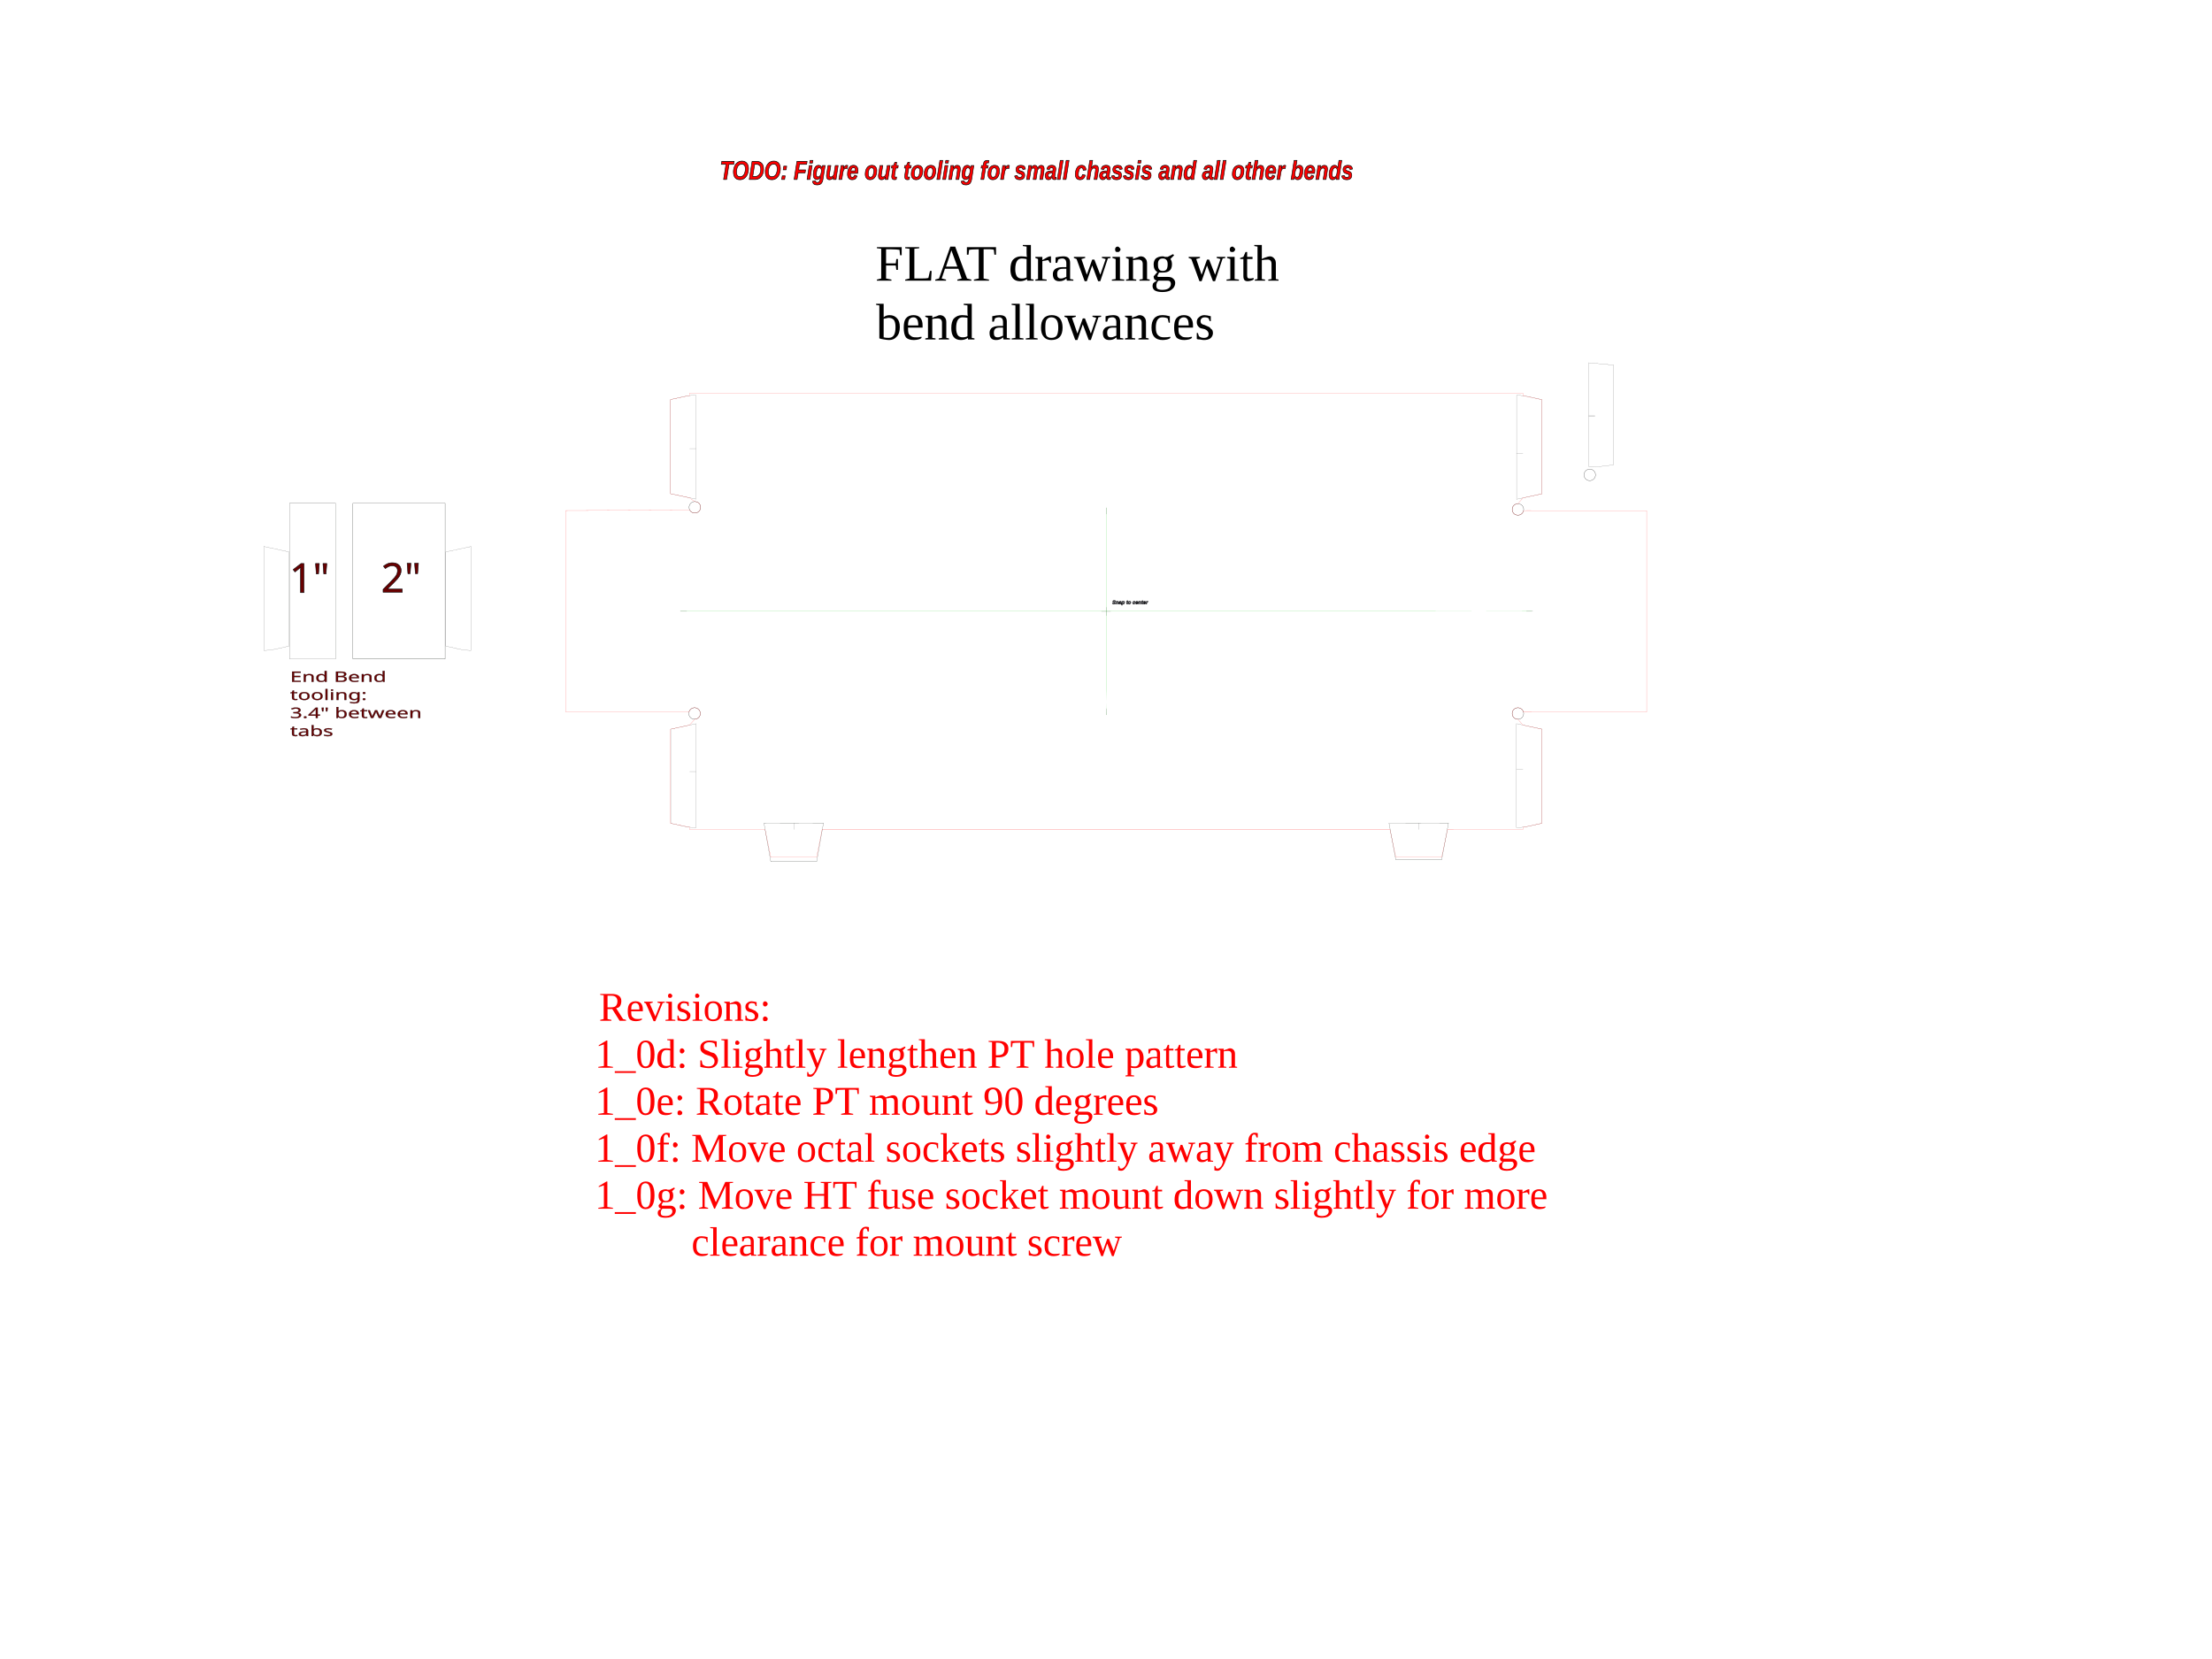
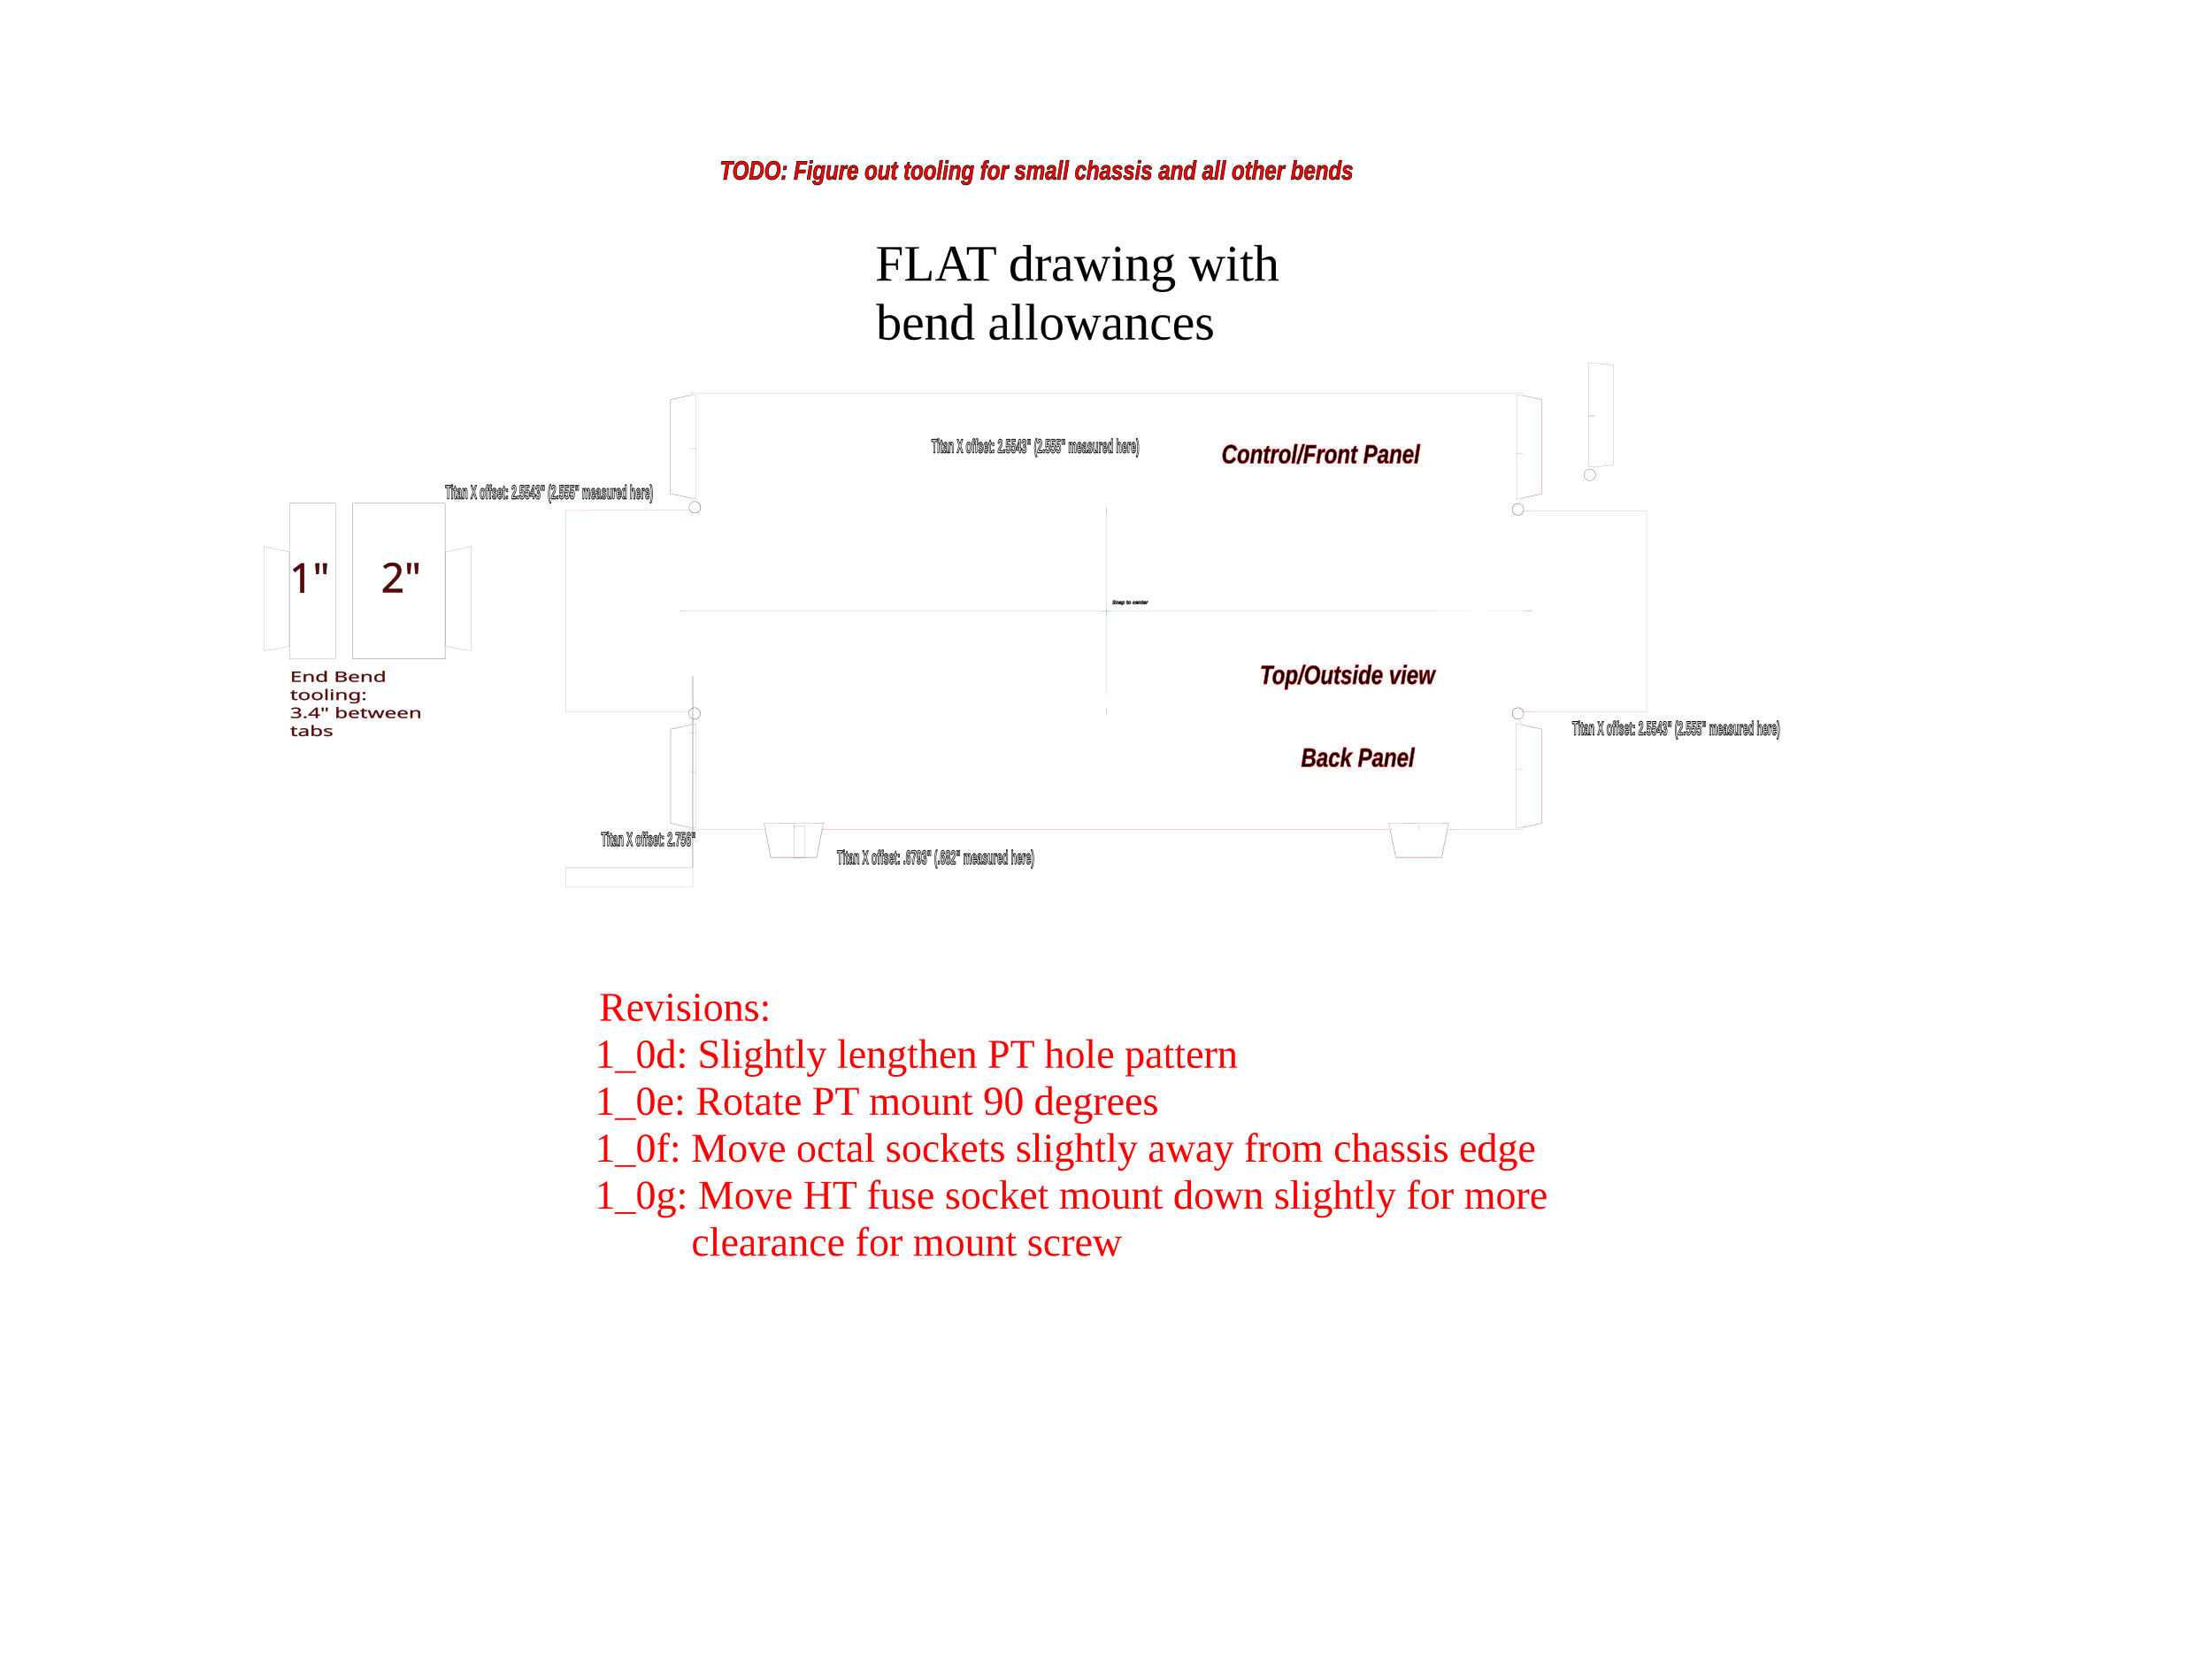
<svg xmlns="http://www.w3.org/2000/svg" width="48in" height="36in" viewBox="0 0 1219.2 914.4" version="1.1" id="svg1">
  <defs id="defs1">
    <clipPath id="clipId0-0">
      <path d="M 0,768 H 1024 V 0 H 0 Z" id="path1-13" />
    </clipPath>
    <clipPath id="clipPath1">
      <path d="M 0,768 H 1024 V 0 H 0 Z" id="path1" />
    </clipPath>
    <clipPath id="clipPath2">
      <path d="M 0,768 H 1024 V 0 H 0 Z" id="path2" />
    </clipPath>
  </defs>
  <g id="layer1">
    <polyline points="301.869,411.345 400.385,411.345 400.385,425.633 301.869,425.633 301.869,411.345 " id="polyline8-9" transform="matrix(4.662999,0,0,4.666256,-1027.567,-1702.712)" style="display:inline;vector-effect:non-scaling-stroke;fill:none;fill-rule:evenodd;stroke:#000000;stroke-width:0.057;stroke-linecap:round;stroke-linejoin:round;stroke-dasharray:none;-inkscape-stroke:hairline" />
    <text xml:space="preserve" style="font-style:italic;font-variant:normal;font-weight:bold;font-stretch:normal;font-size:13.024px;font-family:Arial, sans-serif;-inkscape-font-specification:'Arial, sans-serif, Bold Italic';font-variant-ligatures:normal;font-variant-caps:normal;font-variant-numeric:normal;font-variant-east-asian:normal;writing-mode:lr-tb;direction:ltr;display:inline;fill:#fd0000;fill-opacity:1;stroke:#030000;stroke-width:0.326;stroke-linejoin:round;stroke-dasharray:none;stroke-opacity:1" x="441.224" y="88.926" id="text29-9-0" transform="scale(0.899097,1.112227)">
      <tspan x="441.224" y="88.926" style="fill:#fd0000;fill-opacity:1;stroke:#030000;stroke-width:0.326;stroke-opacity:1" id="tspan154-3">TODO: Figure out tooling for small chassis and all other bends</tspan>
    </text>
    <path id="polyline22-6-4-80-1-3-8-8" style="display:inline;vector-effect:non-scaling-stroke;fill:none;stroke:#000000;stroke-width:0.231;-inkscape-stroke:hairline" d="m 383.571,217.83 c -4.73,-0.048 -9.362,1.437 -13.97,2.394 v 51.892 l 13.97,3.004 V 217.83" />
    <path id="polyline22-6-4-80-1-3-8-8-6" style="display:inline;vector-effect:non-scaling-stroke;fill:none;stroke:#000000;stroke-width:0.231;-inkscape-stroke:hairline" d="m 835.9,217.881 c 4.73,-0.048 9.362,1.437 13.97,2.394 v 51.892 l -13.97,3.004 v -57.29" />
    <path id="polyline22-6-4-80-1-3-8-8-7" style="display:inline;vector-effect:non-scaling-stroke;fill:none;stroke:#000000;stroke-width:0.231;-inkscape-stroke:hairline" d="m 383.648,456.172 c -4.73,0.048 -9.362,-1.437 -13.97,-2.394 v -51.892 l 13.97,-3.004 v 57.29" />
    <path id="polyline22-6-4-80-1-3-8-8-7-1" style="display:inline;vector-effect:non-scaling-stroke;fill:none;stroke:#000000;stroke-width:0.231;-inkscape-stroke:hairline" d="m 835.845,456.154 c 4.73,0.048 9.362,-1.437 13.97,-2.394 v -51.892 l -13.97,-3.004 v 57.29" />
    <ellipse cx="382.984" cy="279.627" id="circle24-8-6" style="display:inline;fill:none;stroke:#000000;stroke-width:0.119" rx="3.173" ry="3.173" />
    <ellipse cx="382.827" cy="393.257" id="circle24-8-59" style="display:inline;fill:none;stroke:#000000;stroke-width:0.119" rx="3.173" ry="3.173" />
    <ellipse cx="836.633" cy="393.28" id="circle24-8-2" style="display:inline;fill:none;stroke:#000000;stroke-width:0.119" rx="3.173" ry="3.173" />
    <ellipse cx="836.644" cy="280.796" id="circle24-8-4" style="display:inline;fill:none;stroke:#000000;stroke-width:0.119" rx="3.173" ry="3.173" />
    <path id="polyline22-6-4-80-1-3-8-8-8" style="display:inline;vector-effect:non-scaling-stroke;fill:none;stroke:#000000;stroke-width:0.231;-inkscape-stroke:hairline" d="m 145.359,358.498 c 4.73,0.048 9.362,-1.437 13.97,-2.394 v -51.892 l -13.97,-3.004 v 57.29" />
    <path id="polyline22-6-4-80-1-3-8-8-7-5" style="display:inline;vector-effect:non-scaling-stroke;fill:none;stroke:#000000;stroke-width:0.231;-inkscape-stroke:hairline" d="m 259.659,358.499 c -4.73,0.048 -9.362,-1.437 -13.97,-2.394 v -51.892 l 13.97,-3.004 v 57.29" />
    <polyline points="400.684,425.184 414.972,425.184 414.972,448.996 400.684,448.996 400.684,425.184 " id="polyline10-7" transform="matrix(4.666503,0,0,4.666256,-1028.502,-1702.609)" style="display:inline;vector-effect:non-scaling-stroke;fill:none;fill-rule:evenodd;stroke:#000000;stroke-width:0.057;stroke-linecap:round;stroke-linejoin:round;stroke-dasharray:none;-inkscape-stroke:hairline" />
    <polyline points="300.781,424.843 401.474,424.843 401.474,449.336 300.781,449.336 300.781,424.843 " id="polyline9-7" transform="matrix(4.66666,0,0,4.666256,-1028.67,-1702.607)" style="display:inline;vector-effect:non-scaling-stroke;fill:none;fill-rule:evenodd;stroke:#000000;stroke-width:0.057;stroke-linecap:round;stroke-linejoin:round;stroke-dasharray:none;-inkscape-stroke:hairline" />
    <g id="g2">
      <path style="display:inline;vector-effect:non-scaling-stroke;fill:none;fill-opacity:1;stroke:#ff0000;stroke-width:0.265;stroke-linecap:round;stroke-linejoin:round;stroke-dasharray:none;stroke-dashoffset:0;stroke-opacity:1;-inkscape-stroke:hairline" d="m 380.026,216.73 0.022,1.264 -10.469,2.231 v 51.892 l 10.428,2.242 2.83,2.098 c 1.8,0.087 3.205,0.883 3.321,3.17 -0.093,1.843 -1.151,2.9 -3.173,3.173 -1.111,-2.3e-4 -2.048,-0.529 -2.809,-1.584 l -68.324,0.193 -1.9e-4,111.113 c 25.941,-0.01 41.949,-0.004 67.89,-0.004 0.33,-1.184 1.074,-1.956 2.23,-2.317 1.029,-0.327 2.063,-0.055 3.102,0.814 1.544,1.767 1.003,3.297 0.286,4.182 -0.58,0.753 -1.405,1.181 -2.475,1.284 l -2.841,3.156 -10.464,2.25 v 51.892 l 10.447,2.17 v 1.252 h 41.662 l 3.159,15.228 25.264,-5e-5 3.011,-15.229 h 312.958 l 3.26,15.228 25.264,-5e-5 3.298,-15.228 41.516,0.023 v -1.214 l 10.442,-2.208 3e-5,-51.892 -10.45,-2.247 -2.748,-3.236 c -1.556,-0.088 -2.346,-0.791 -2.86,-1.715 -0.628,-1.332 -0.301,-2.457 0.039,-3.068 1.354,-2.085 4.036,-2.03 5.358,-0.25 0.146,0.217 0.424,0.921 0.52,1.142 l 67.868,0.01 v -111.113 l -66.295,-0.023 -1.536,0.014 c -0.045,4e-4 -0.203,1.627 -2.1,2.382 -1.819,0.215 -2.958,-0.098 -3.418,-0.939 -1.015,-1.27 -1.099,-2.933 0.152,-4.302 0.748,-0.667 1.3,-0.923 2.254,-0.94 l 2.771,-3.183 10.443,-2.248 v -51.892 l -10.431,-2.192 v -1.369 z" id="path153-3" />
      <g id="g1" transform="translate(-17.18176,18.1609)" style="stroke:#000005;stroke-opacity:1">
        <path style="vector-effect:non-scaling-stroke;fill:none;stroke:#000005;stroke-width:0.265;stroke-linecap:round;stroke-linejoin:round;stroke-dasharray:none;-inkscape-stroke:hairline;stroke-opacity:1" d="m 626.92,316.525 c 10e-5,4.677 0,4.677 0,4.677" id="path9-4" />
        <path style="vector-effect:non-scaling-stroke;fill:none;stroke:#000005;stroke-width:0.265;stroke-linecap:round;stroke-linejoin:round;stroke-dasharray:none;-inkscape-stroke:hairline;stroke-opacity:1" d="m 624.238,318.813 c 5.116,0.008 5.116,0.008 5.116,0.008" id="path10-8" />
        <text xml:space="preserve" style="font-style:italic;font-variant:normal;font-weight:bold;font-stretch:normal;font-size:2.822px;line-height:0.95;font-family:Arial, sans-serif;-inkscape-font-specification:'Arial, sans-serif, Bold Italic';font-variant-ligatures:normal;font-variant-caps:normal;font-variant-numeric:normal;font-variant-east-asian:normal;writing-mode:lr-tb;direction:ltr;vector-effect:non-scaling-stroke;fill:none;stroke:#000005;stroke-width:0.265;stroke-linecap:round;stroke-linejoin:round;stroke-dasharray:none;-inkscape-stroke:hairline;stroke-opacity:1" x="630.231" y="314.771" id="text10-5">
          <tspan id="tspan10-8" style="stroke-width:0.265;stroke:#000005;stroke-opacity:1" x="630.231" y="314.771">Snap to center</tspan>
        </text>
      </g>
    </g>
    <polyline points="301.57,448.996 287.282,448.996 287.282,425.184 301.57,425.184 301.57,448.996 " id="polyline11-6" transform="matrix(4.666503,0,0,4.666256,-1028.73,-1702.609)" style="display:inline;vector-effect:non-scaling-stroke;fill:none;fill-rule:evenodd;stroke:#000000;stroke-width:0.057;stroke-linecap:round;stroke-linejoin:round;stroke-dasharray:none;-inkscape-stroke:hairline" />
    <polyline points="301.57,448.996 287.282,448.996 287.282,425.184 301.57,425.184 301.57,448.996 " id="polyline11-6-3" transform="matrix(0,-4.666503,4.800101,0,-1895.567,1703.794)" style="display:inline;vector-effect:non-scaling-stroke;fill:none;fill-rule:evenodd;stroke:#000000;stroke-width:0.057;stroke-linecap:round;stroke-linejoin:round;stroke-dasharray:none;-inkscape-stroke:hairline" />
    <polyline points="400.385,462.835 301.869,462.835 301.869,448.547 400.385,448.547 400.385,462.835 " id="polyline12-2" transform="matrix(4.662999,0,0,4.666256,-1027.567,-1702.507)" style="display:inline;vector-effect:non-scaling-stroke;fill:none;fill-rule:evenodd;stroke:#000000;stroke-width:0.057;stroke-linecap:round;stroke-linejoin:round;stroke-dasharray:none;-inkscape-stroke:hairline" />
    <path style="display:inline;vector-effect:non-scaling-stroke;fill:#f91600;fill-opacity:1;stroke:#00c600;stroke-width:0.265;stroke-linecap:round;stroke-linejoin:round;stroke-dasharray:none;stroke-dashoffset:0;stroke-opacity:1;-inkscape-stroke:hairline" d="m 609.738,279.819 c 0,114.291 0,114.235 0,114.235" id="path199" />
    <path style="display:inline;vector-effect:non-scaling-stroke;fill:#f91600;fill-opacity:1;stroke:#00c600;stroke-width:0.265;stroke-linecap:round;stroke-linejoin:round;stroke-dasharray:none;stroke-dashoffset:0;stroke-opacity:1;-inkscape-stroke:hairline" d="m 374.972,336.965 c 469.531,0 469.475,0 469.475,0" id="path200" />
-     <path id="rect200" style="display:inline;vector-effect:non-scaling-stroke;fill:none;stroke:#000600;stroke-width:0.311;-inkscape-stroke:hairline" d="m 421.083,453.681 32.794,-0.059 -3.767,21.336 -25.264,7e-5 z" />
-     <path id="rect200-4" style="display:inline;vector-effect:non-scaling-stroke;fill:none;stroke:#000600;stroke-width:0.304;-inkscape-stroke:hairline" d="m 765.577,453.679 32.794,-0.056 -3.767,20.32 -25.264,6e-5 z" />
+     <path id="rect200" style="display:inline;vector-effect:non-scaling-stroke;fill:none;stroke:#000600;stroke-width:0.294;-inkscape-stroke:hairline" d="m 421.083,453.675 32.794,-0.052 -3.767,19.05 -25.264,6e-5 z" />
+     <path id="rect200-4" style="display:inline;vector-effect:non-scaling-stroke;fill:none;stroke:#000600;stroke-width:0.294;-inkscape-stroke:hairline" d="m 765.577,453.675 32.794,-0.052 -3.767,19.05 -25.264,6e-5 z" />
    <text xml:space="preserve" style="font-style:normal;font-variant:normal;font-weight:normal;font-stretch:normal;font-size:9.702px;font-family:Sans;-inkscape-font-specification:'Sans, Normal';font-variant-ligatures:normal;font-variant-caps:normal;font-variant-numeric:normal;font-variant-east-asian:normal;writing-mode:lr-tb;direction:ltr;display:inline;vector-effect:non-scaling-stroke;fill:#680000;fill-opacity:1;stroke:#00060a;stroke-width:0.114;stroke-linecap:round;stroke-linejoin:round;stroke-dasharray:none;stroke-dashoffset:0;stroke-opacity:1;-inkscape-stroke:hairline" x="131.294" y="457.655" id="text207" transform="scale(1.217683,0.8212321)">
      <tspan id="tspan207" x="131.294" y="457.655" style="fill:#680000;fill-opacity:1;stroke:#00060a;stroke-width:0.114;stroke-opacity:1">End Bend</tspan>
      <tspan x="131.294" y="469.782" id="tspan208" style="fill:#680000;fill-opacity:1;stroke:#00060a;stroke-width:0.114;stroke-opacity:1">tooling:</tspan>
      <tspan x="131.294" y="481.909" id="tspan209" style="fill:#680000;fill-opacity:1;stroke:#00060a;stroke-width:0.114;stroke-opacity:1">3.4" between</tspan>
      <tspan x="131.294" y="494.036" id="tspan210" style="fill:#680000;fill-opacity:1;stroke:#00060a;stroke-width:0.114;stroke-opacity:1">tabs</tspan>
    </text>
    <rect style="display:inline;vector-effect:non-scaling-stroke;fill:none;fill-opacity:1;stroke:#000600;stroke-width:0.309;stroke-linecap:round;stroke-linejoin:round;stroke-dasharray:none;stroke-dashoffset:0;stroke-opacity:1;-inkscape-stroke:hairline" id="rect210" width="25.4" height="85.816" x="159.566" y="277.375" />
    <rect style="display:inline;vector-effect:non-scaling-stroke;fill:none;fill-opacity:1;stroke:#000600;stroke-width:0.436;stroke-linecap:round;stroke-linejoin:round;stroke-dasharray:none;stroke-dashoffset:0;stroke-opacity:1;-inkscape-stroke:hairline" id="rect210-1" width="50.8" height="85.816" x="194.529" y="277.375" />
    <text xml:space="preserve" style="font-style:normal;font-variant:normal;font-weight:normal;font-stretch:normal;font-size:22.483px;font-family:Sans;-inkscape-font-specification:'Sans, Normal';font-variant-ligatures:normal;font-variant-caps:normal;font-variant-numeric:normal;font-variant-east-asian:normal;writing-mode:lr-tb;direction:ltr;display:inline;vector-effect:non-scaling-stroke;fill:#680000;fill-opacity:1;stroke:#00060a;stroke-width:0.265;stroke-linecap:round;stroke-linejoin:round;stroke-dasharray:none;stroke-dashoffset:0;stroke-opacity:1;-inkscape-stroke:hairline" x="159.566" y="326.633" id="text211">
      <tspan id="tspan211" x="159.566" y="326.633" style="stroke-width:0.265">1"</tspan>
    </text>
    <text xml:space="preserve" style="font-style:normal;font-variant:normal;font-weight:normal;font-stretch:normal;font-size:22.483px;font-family:Sans;-inkscape-font-specification:'Sans, Normal';font-variant-ligatures:normal;font-variant-caps:normal;font-variant-numeric:normal;font-variant-east-asian:normal;writing-mode:lr-tb;direction:ltr;display:inline;vector-effect:non-scaling-stroke;fill:#680000;fill-opacity:1;stroke:#00060a;stroke-width:0.265;stroke-linecap:round;stroke-linejoin:round;stroke-dasharray:none;stroke-dashoffset:0;stroke-opacity:1;-inkscape-stroke:hairline" x="210.063" y="326.462" id="text212">
      <tspan id="tspan212" x="210.063" y="326.462" style="stroke-width:0.265">2"</tspan>
    </text>
    <g clip-path="url(#clipId0-0)" fill="#000000" stroke="#000000" stroke-width="0" id="g35-6" transform="matrix(4.650522,0,0,4.666268,-1023.985,-1702.612)" style="display:inline;fill-rule:evenodd;stroke-linecap:round;stroke-linejoin:round">
      <text transform="matrix(4.08789,0,0,4.08789,323.925,398.029)" font-family="'Times New Roman', sans-serif" font-size="1.478px" id="text34-3">FLAT drawing with</text>
      <text transform="matrix(4.08789,0,0,4.08789,324.023,404.976)" font-family="'Times New Roman', sans-serif" font-size="1.478px" id="text35-2">bend allowances</text>
    </g>
    <g clip-path="url(#clipId0-0)" fill="#ff0000" stroke="#ff0000" stroke-width="0" id="g107-7" transform="matrix(4.650522,0,0,4.666268,-1023.985,-1702.612)" style="display:inline;fill-rule:evenodd;stroke-linecap:round;stroke-linejoin:round">
      <text transform="matrix(3.26572,0,0,3.26572,291.171,485.446)" font-family="'Times New Roman', sans-serif" font-size="1.478px" id="text102-8">Revisions:</text>
      <text transform="matrix(3.26572,0,0,3.26572,290.69,490.996)" font-family="'Times New Roman', sans-serif" font-size="1.478px" id="text103-5">1_0d: Slightly lengthen PT hole pattern</text>
      <text transform="matrix(3.26572,0,0,3.26572,290.69,496.546)" font-family="'Times New Roman', sans-serif" font-size="1.478px" id="text104-7">1_0e: Rotate PT mount 90 degrees</text>
      <text transform="matrix(3.26572,0,0,3.26572,290.69,502.096)" font-family="'Times New Roman', sans-serif" font-size="1.478px" id="text105-4">1_0f: Move octal sockets slightly away from chassis edge</text>
      <text transform="matrix(3.26572,0,0,3.26572,290.69,507.646)" font-family="'Times New Roman', sans-serif" font-size="1.478px" id="text106-6">1_0g: Move HT fuse socket mount down slightly for more</text>
      <text transform="matrix(3.26572,0,0,3.26572,302.112,513.197)" font-family="'Times New Roman', sans-serif" font-size="1.478px" id="text107-1">clearance for mount screw</text>
    </g>
    <polyline points="180.176,386.447 177.074,386.447 " id="polyline16-08-6-4-7-3-3" transform="matrix(1.154546,0,0,1.186861,170.5322,-121.6941)" style="display:inline;vector-effect:non-scaling-stroke;fill:none;stroke:#020000;stroke-width:0.226;stroke-dasharray:none;stroke-opacity:1;-inkscape-stroke:hairline" />
    <polyline points="180.176,386.447 177.074,386.447 " id="polyline16-08-6-4-7-3-1" transform="matrix(1.154546,0,0,1.186861,175.6078,-33.39277)" style="display:inline;vector-effect:non-scaling-stroke;fill:none;stroke:#020000;stroke-width:0.226;stroke-dasharray:none;stroke-opacity:1;-inkscape-stroke:hairline" />
+     <polyline points="180.176,386.447 177.074,386.447 " id="polyline16-08-6-4-7-3-1-0" transform="matrix(1.154546,0,0,1.186861,175.6271,-54.46643)" style="display:inline;vector-effect:non-scaling-stroke;fill:none;stroke:#020000;stroke-width:0.226;stroke-dasharray:none;stroke-opacity:1;-inkscape-stroke:hairline" />
    <polyline points="180.176,386.447 177.074,386.447 " id="polyline16-08-6-4-7-3-9" transform="matrix(0,1.154546,1.186861,0,-21.17857,249.2087)" style="display:inline;vector-effect:non-scaling-stroke;fill:none;stroke:#020000;stroke-width:0.226;stroke-dasharray:none;stroke-opacity:1;-inkscape-stroke:hairline" />
    <polyline points="180.176,386.447 177.074,386.447 " id="polyline16-08-6-4-7-3-17" transform="matrix(0,-1.154546,1.186861,0,151.079,598.55)" style="display:inline;vector-effect:non-scaling-stroke;fill:none;stroke:#020000;stroke-width:0.226;stroke-dasharray:none;stroke-opacity:1;-inkscape-stroke:hairline" />
    <polyline points="180.176,386.447 177.074,386.447 " id="polyline16-08-6-4-7-3-39" transform="matrix(0,-1.154546,1.186861,0,323.3145,661.6701)" style="display:inline;vector-effect:non-scaling-stroke;fill:none;stroke:#020000;stroke-width:0.226;stroke-dasharray:none;stroke-opacity:1;-inkscape-stroke:hairline" />
    <polyline points="180.176,386.447 177.074,386.447 " id="polyline16-08-6-4-7-3-5" transform="matrix(1.154546,0,0,1.186861,631.4064,-34.79444)" style="display:inline;vector-effect:non-scaling-stroke;fill:none;stroke:#020000;stroke-width:0.226;stroke-dasharray:none;stroke-opacity:1;-inkscape-stroke:hairline" />
    <polyline points="180.176,386.447 177.074,386.447 " id="polyline16-08-6-4-7-3-36" transform="matrix(1.154546,0,0,-1.186861,636.8508,795.6235)" style="display:inline;vector-effect:non-scaling-stroke;fill:none;stroke:#020000;stroke-width:0.226;stroke-dasharray:none;stroke-opacity:1;-inkscape-stroke:hairline" />
    <polyline points="180.176,386.447 177.074,386.447 " id="polyline16-08-6-4-7-3-2" transform="matrix(1.154546,0,0,1.186861,631.4064,-208.5938)" style="display:inline;vector-effect:non-scaling-stroke;fill:none;stroke:#020000;stroke-width:0.226;stroke-dasharray:none;stroke-opacity:1;-inkscape-stroke:hairline" />
    <polyline points="180.176,386.447 177.074,386.447 " id="polyline16-08-6-4-7-3-97" transform="matrix(0,-1.154546,1.186861,0,151.079,487.8407)" style="display:inline;vector-effect:non-scaling-stroke;fill:none;stroke:#020000;stroke-width:0.226;stroke-dasharray:none;stroke-opacity:1;-inkscape-stroke:hairline" />
    <polyline points="180.176,386.447 177.074,386.447 " id="polyline16-08-6-4-7-3-30" transform="matrix(1.154546,0,0,1.186861,175.6078,-211.3953)" style="display:inline;vector-effect:non-scaling-stroke;fill:none;stroke:#020000;stroke-width:0.226;stroke-dasharray:none;stroke-opacity:1;-inkscape-stroke:hairline" />
    <polyline points="180.176,386.447 177.074,386.447 " id="polyline16-08-6-4-9-75" transform="matrix(-1.118488,0,0,-1.186861,1077.166,687.8855)" style="display:inline;fill:none;stroke:#020000;stroke-width:0.1;stroke-opacity:1" />
    <ellipse cx="-876.228" cy="261.742" id="circle26-0-4" style="display:inline;fill:none;stroke:#000000;stroke-width:0.119" rx="3.173" ry="3.173" transform="scale(-1,1)" />
    <path id="polyline22-6-4-80-1-4" style="display:inline;vector-effect:non-scaling-stroke;fill:none;stroke:#000000;stroke-width:0.231;-inkscape-stroke:hairline" d="m 875.641,257.252 c 4.73,0.048 9.205,-0.208 13.813,-1.166 v -54.865 l -13.813,-1.277 v 57.307" />
+     <text xml:space="preserve" style="font-style:normal;font-variant:normal;font-weight:bold;font-stretch:normal;font-size:7.496px;line-height:0.95;font-family:Arial, sans-serif;-inkscape-font-specification:'Arial, sans-serif Bold';writing-mode:lr-tb;direction:ltr;vector-effect:non-scaling-stroke;fill:none;stroke:#040200;stroke-width:0.402;stroke-linecap:round;stroke-linejoin:round;stroke-dasharray:none;-inkscape-stroke:hairline" x="349.592" y="193.002" id="text3-6-5" transform="scale(0.7020106,1.42448)">
+       <tspan id="tspan3-9-0" style="font-style:normal;font-variant:normal;font-weight:bold;font-stretch:normal;font-family:Arial, sans-serif;-inkscape-font-specification:'Arial, sans-serif Bold';stroke-width:0.402" x="349.592" y="193.002">Titan X offset: 2.5543" (2.555" measured here) </tspan>
+     </text>
+     <text xml:space="preserve" style="font-style:normal;font-variant:normal;font-weight:bold;font-stretch:normal;font-size:7.496px;line-height:0.95;font-family:Arial, sans-serif;-inkscape-font-specification:'Arial, sans-serif Bold';writing-mode:lr-tb;direction:ltr;vector-effect:non-scaling-stroke;fill:none;stroke:#040200;stroke-width:0.402;stroke-linecap:round;stroke-linejoin:round;stroke-dasharray:none;-inkscape-stroke:hairline" x="731.299" y="175.179" id="text3-6-5-5" transform="scale(0.7020106,1.42448)">
+       <tspan id="tspan3-9-0-7" style="font-style:normal;font-variant:normal;font-weight:bold;font-stretch:normal;font-family:Arial, sans-serif;-inkscape-font-specification:'Arial, sans-serif Bold';stroke-width:0.402" x="731.299" y="175.179">Titan X offset: 2.5543" (2.555" measured here) </tspan>
+     </text>
+     <text xml:space="preserve" style="font-style:normal;font-variant:normal;font-weight:bold;font-stretch:normal;font-size:7.496px;line-height:0.95;font-family:Arial, sans-serif;-inkscape-font-specification:'Arial, sans-serif Bold';writing-mode:lr-tb;direction:ltr;vector-effect:non-scaling-stroke;fill:none;stroke:#040200;stroke-width:0.402;stroke-linecap:round;stroke-linejoin:round;stroke-dasharray:none;-inkscape-stroke:hairline" x="1234.366" y="284.377" id="text3-6-5-5-3" transform="scale(0.7020106,1.42448)">
+       <tspan id="tspan3-9-0-7-3" style="font-style:normal;font-variant:normal;font-weight:bold;font-stretch:normal;font-family:Arial, sans-serif;-inkscape-font-specification:'Arial, sans-serif Bold';stroke-width:0.402" x="1234.366" y="284.377">Titan X offset: 2.5543" (2.555" measured here) </tspan>
+     </text>
+     <text xml:space="preserve" style="font-style:italic;font-variant:normal;font-weight:bold;font-stretch:normal;font-size:13.024px;font-family:Arial, sans-serif;-inkscape-font-specification:'Arial, sans-serif, Bold Italic';font-variant-ligatures:normal;font-variant-caps:normal;font-variant-numeric:normal;font-variant-east-asian:normal;writing-mode:lr-tb;direction:ltr;display:inline;fill:#000000;fill-opacity:1;stroke:#f60000;stroke-width:0.326;stroke-linejoin:round;stroke-dasharray:none;stroke-opacity:1" x="772.347" y="338.939" id="text29-0" transform="scale(0.899097,1.112227)">
+       <tspan id="tspan29-6" x="772.347" y="338.939" style="stroke-width:0.326">Top/Outside view</tspan>
+     </text>
+     <text xml:space="preserve" style="font-style:italic;font-variant:normal;font-weight:bold;font-stretch:normal;font-size:13.024px;font-family:Arial, sans-serif;-inkscape-font-specification:'Arial, sans-serif, Bold Italic';font-variant-ligatures:normal;font-variant-caps:normal;font-variant-numeric:normal;font-variant-east-asian:normal;writing-mode:lr-tb;direction:ltr;display:inline;fill:#000000;fill-opacity:1;stroke:#f60000;stroke-width:0.326;stroke-linejoin:round;stroke-dasharray:none;stroke-opacity:1" x="797.622" y="379.917" id="text29" transform="scale(0.899097,1.112227)">
+       <tspan id="tspan29" x="797.622" y="379.917" style="stroke-width:0.326">Back Panel</tspan>
+     </text>
+     <text xml:space="preserve" style="font-style:italic;font-variant:normal;font-weight:bold;font-stretch:normal;font-size:13.024px;font-family:Arial, sans-serif;-inkscape-font-specification:'Arial, sans-serif, Bold Italic';font-variant-ligatures:normal;font-variant-caps:normal;font-variant-numeric:normal;font-variant-east-asian:normal;writing-mode:lr-tb;direction:ltr;display:inline;fill:#000000;fill-opacity:1;stroke:#f60000;stroke-width:0.326;stroke-linejoin:round;stroke-dasharray:none;stroke-opacity:1" x="748.889" y="229.556" id="text29-79" transform="scale(0.899097,1.112227)">
+       <tspan id="tspan29-7" x="748.889" y="229.556" style="stroke-width:0.326">Control/Front Panel</tspan>
+     </text>
+     <text xml:space="preserve" style="font-style:normal;font-variant:normal;font-weight:bold;font-stretch:normal;font-size:7.496px;line-height:0.95;font-family:Arial, sans-serif;-inkscape-font-specification:'Arial, sans-serif Bold';writing-mode:lr-tb;direction:ltr;vector-effect:non-scaling-stroke;fill:none;stroke:#040200;stroke-width:0.402;stroke-linecap:round;stroke-linejoin:round;stroke-dasharray:none;-inkscape-stroke:hairline" x="657.156" y="334.322" id="text3-6" transform="scale(0.7020106,1.42448)">
+       <tspan id="tspan3-9" style="font-style:normal;font-variant:normal;font-weight:bold;font-stretch:normal;font-family:Arial, sans-serif;-inkscape-font-specification:'Arial, sans-serif Bold';stroke-width:0.402" x="657.156" y="334.322">Titan X offset: .6793" (.682" measured here) </tspan>
+     </text>
+     <path style="vector-effect:non-scaling-stroke;fill:none;stroke:#040200;stroke-width:0.592;stroke-linecap:round;stroke-linejoin:round;-inkscape-stroke:hairline" d="m 381.839,478.034 c 0.019,-105.536 0.019,-105.536 0.019,-105.536" id="path3" />
+     <rect style="vector-effect:non-scaling-stroke;fill:none;stroke:#040200;stroke-width:0.196;stroke-linecap:round;stroke-linejoin:round;-inkscape-stroke:hairline" id="rect3" width="70.007" height="10.962" x="311.851" y="478.034" />
+     <text xml:space="preserve" style="font-style:normal;font-variant:normal;font-weight:bold;font-stretch:normal;font-size:7.496px;line-height:0.95;font-family:Arial, sans-serif;-inkscape-font-specification:'Arial, sans-serif Bold';writing-mode:lr-tb;direction:ltr;vector-effect:non-scaling-stroke;fill:none;stroke:#040200;stroke-width:0.402;stroke-linecap:round;stroke-linejoin:round;stroke-dasharray:none;-inkscape-stroke:hairline" x="471.996" y="327.3" id="text3" transform="scale(0.7020106,1.42448)">
+       <tspan id="tspan3" style="font-style:normal;font-variant:normal;font-weight:bold;font-stretch:normal;font-family:Arial, sans-serif;-inkscape-font-specification:'Arial, sans-serif Bold';stroke-width:0.402" x="471.996" y="327.3">Titan X offset: 2.756" </tspan>
+     </text>
+     <rect style="vector-effect:non-scaling-stroke;fill:none;stroke:#040200;stroke-width:0.249;stroke-linecap:round;stroke-linejoin:round;stroke-dasharray:none;-inkscape-stroke:hairline" id="rect4" width="17.326" height="6.297" x="-472.673" y="437.478" transform="rotate(-90)" />
  </g>
</svg>
